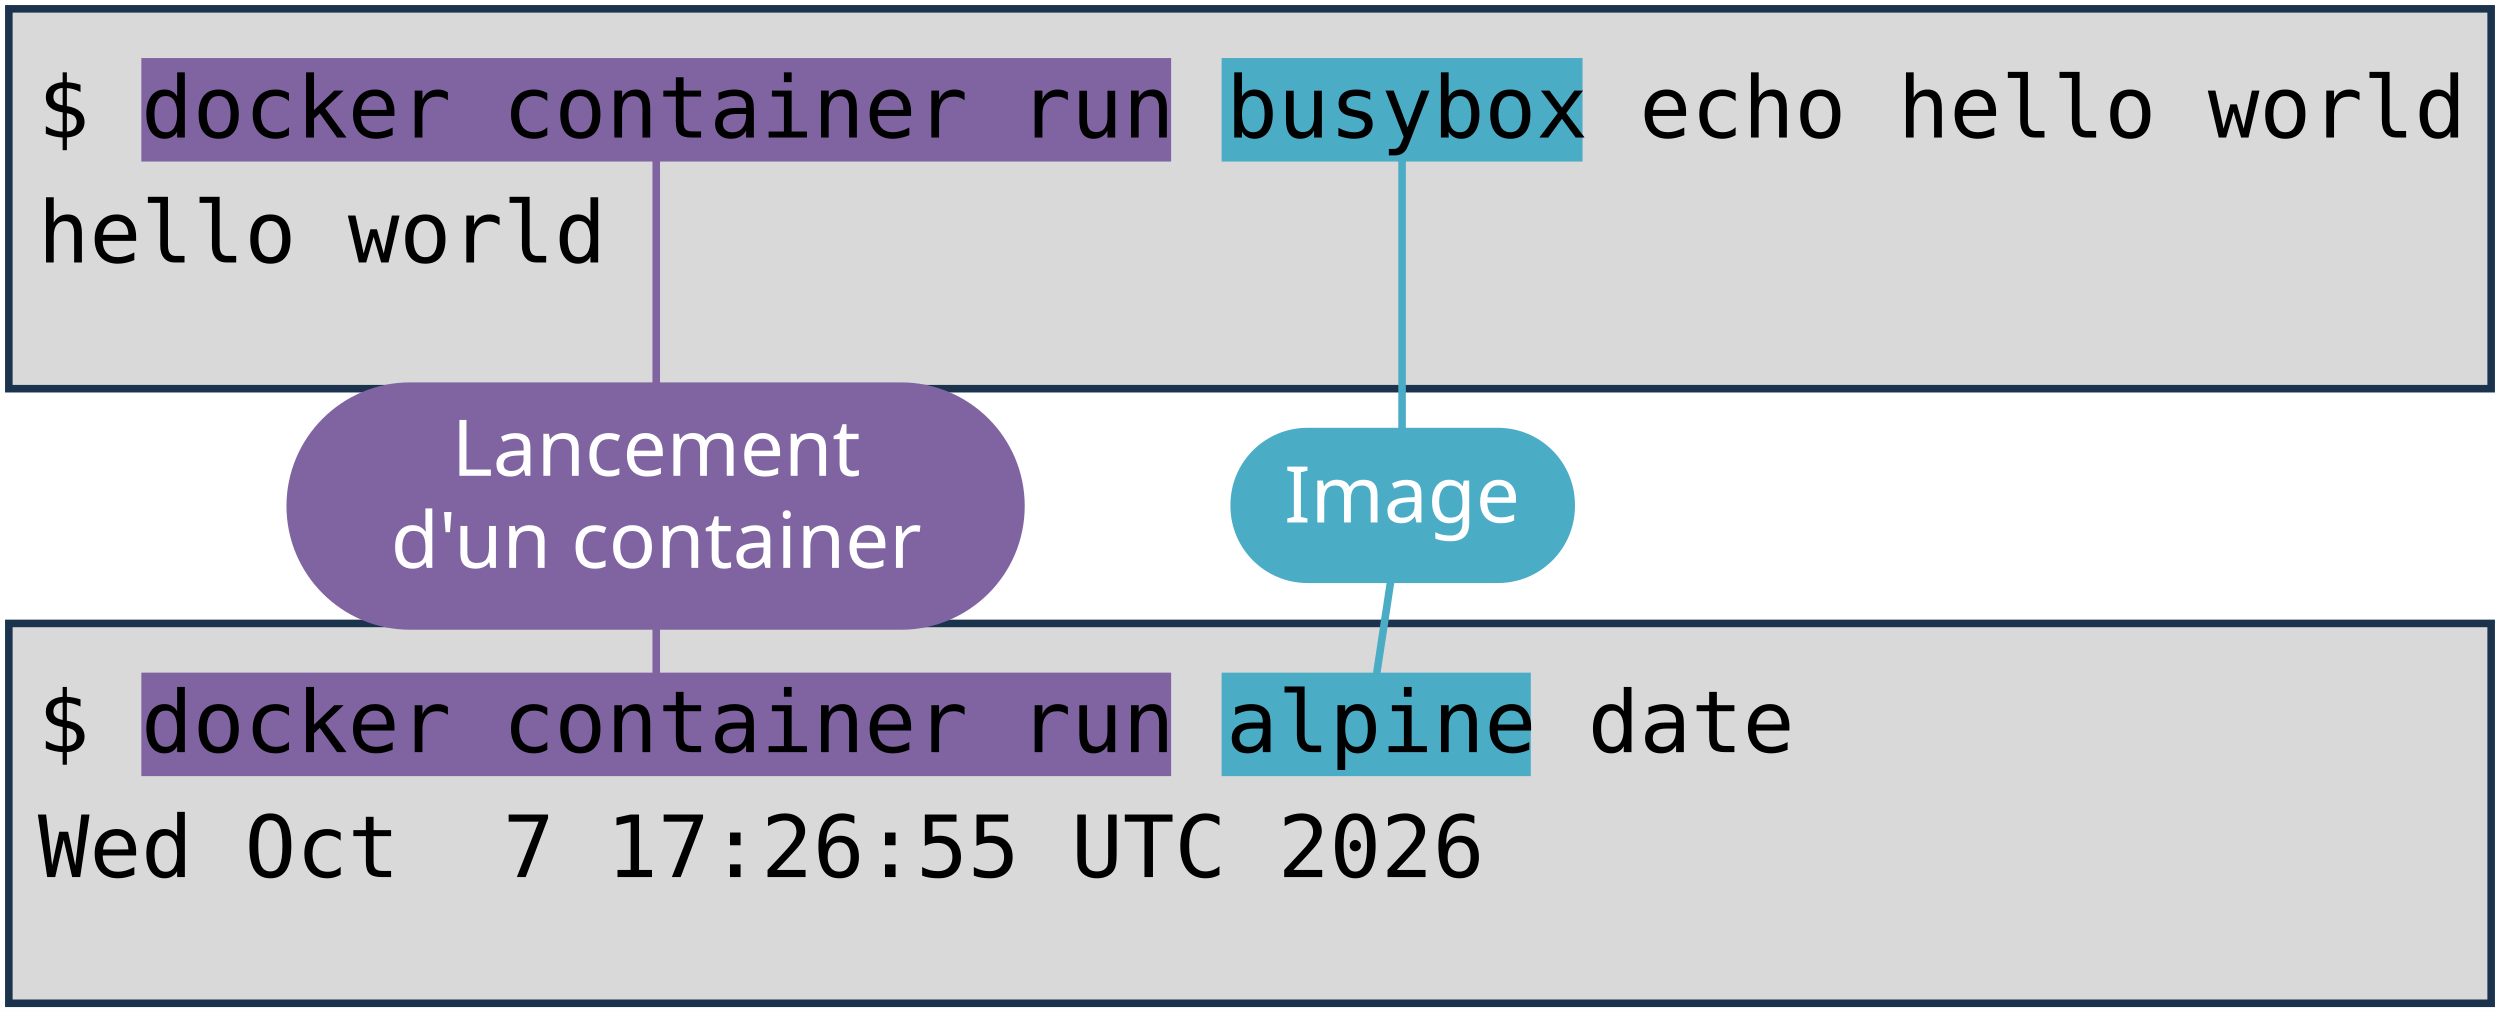
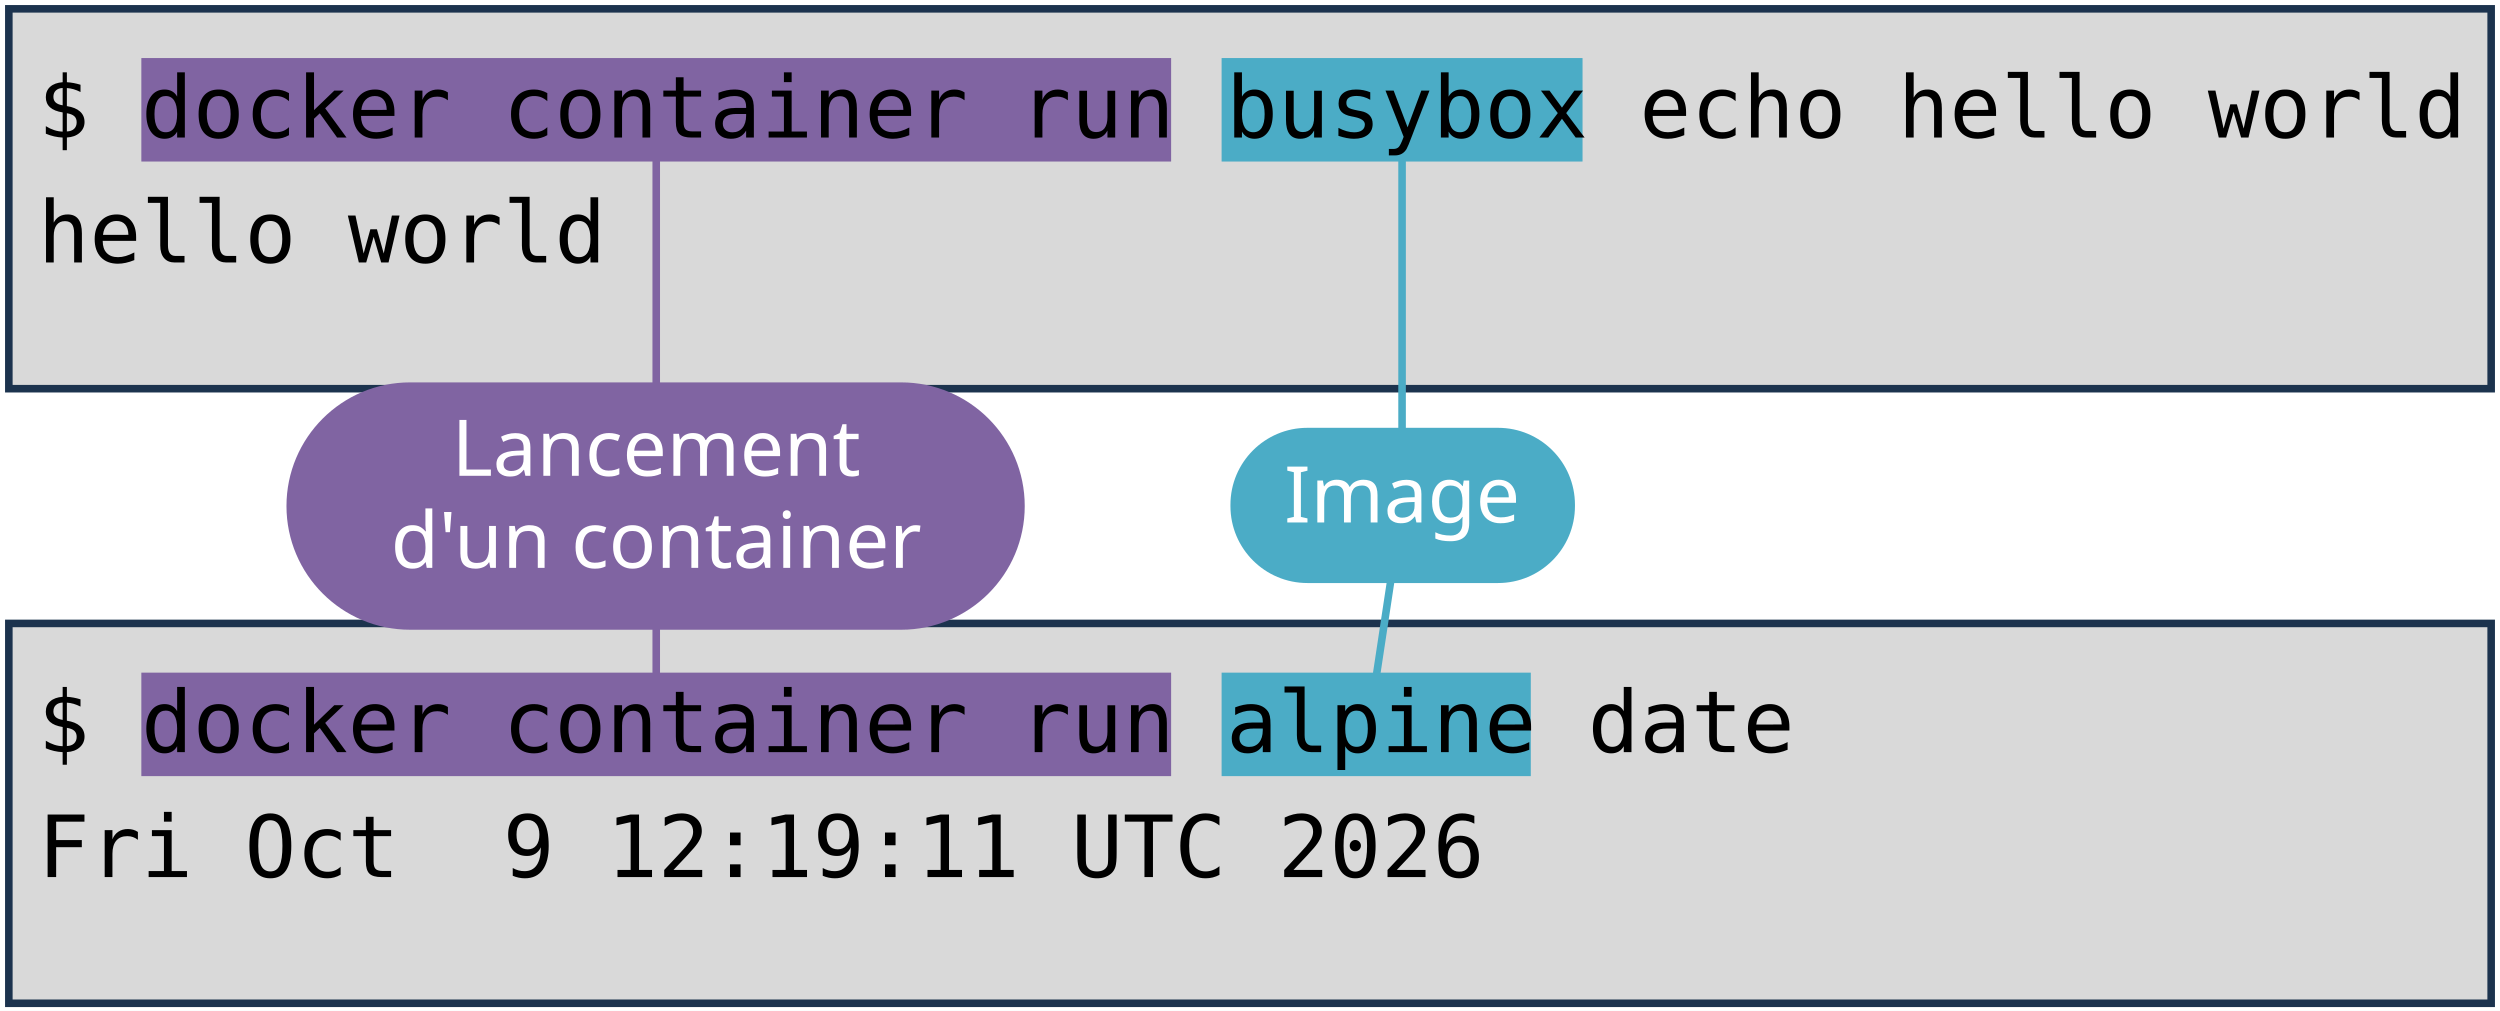
<svg xmlns="http://www.w3.org/2000/svg" viewBox="0 0 1981 801" width="1981" height="801" role="img" aria-label="Deux terminaux : docker container run busybox echo hello world, et docker container run alpine date. Annotations : lancement d'un container, image, commande lancée.">
  <style>
    .code { font-family: "DejaVu Sans Mono", Menlo, Consolas, monospace; font-size: 68px; fill: #000000; }
    .pill { font-family: "Trebuchet MS", "Century Gothic", Verdana, sans-serif; font-size: 62px; text-anchor: middle; }
  </style>
  <rect width="1981" height="801" fill="#FFFFFF" />
  <rect x="7" y="7" width="1967" height="301" fill="#D9D9D9" stroke="#1C334E" stroke-width="6" />
  <rect x="7" y="494" width="1967" height="301" fill="#D9D9D9" stroke="#1C334E" stroke-width="6" />
  <rect x="112" y="46" width="816" height="82" fill="#8064A2" />
  <rect x="112" y="533" width="816" height="82" fill="#8064A2" />
  <rect x="968" y="46" width="286" height="82" fill="#4BACC6" />
  <rect x="968" y="533" width="245" height="82" fill="#4BACC6" />
  <text x="30" y="109" class="code" xml:space="preserve">$ docker container run busybox echo hello world</text>
  <text x="30" y="208" class="code" xml:space="preserve">hello world</text>
  <text x="30" y="596" class="code" xml:space="preserve">$ docker container run alpine date</text>
-   <text x="30" y="695" class="code" xml:space="preserve">Wed Oct  7 17:26:55 UTC 2026</text>
+   <text x="30" y="695" class="code" xml:space="preserve">Fri Oct  9 12:19:11 UTC 2026</text>
  <path d="M 520 401 L 520 128" stroke="#8064A2" stroke-width="6" fill="none" stroke-linecap="round" />
  <path d="M 520 401 L 520 533" stroke="#8064A2" stroke-width="6" fill="none" stroke-linecap="round" />
  <rect x="227" y="303" width="585" height="196" rx="98" fill="#8064A2" />
  <text x="520" y="377" class="pill" fill="#FFFFFF">Lancement</text>
  <text x="520" y="450" class="pill" fill="#FFFFFF">d'un container</text>
  <path d="M 1111 401 L 1111 128" stroke="#4BACC6" stroke-width="6" fill="none" stroke-linecap="round" />
  <path d="M 1111 401 L 1091 533" stroke="#4BACC6" stroke-width="6" fill="none" stroke-linecap="round" />
  <rect x="975" y="339" width="273" height="123" rx="61" fill="#4BACC6" />
  <text x="1111" y="414" class="pill" fill="#FFFFFF">Image</text>
</svg>
